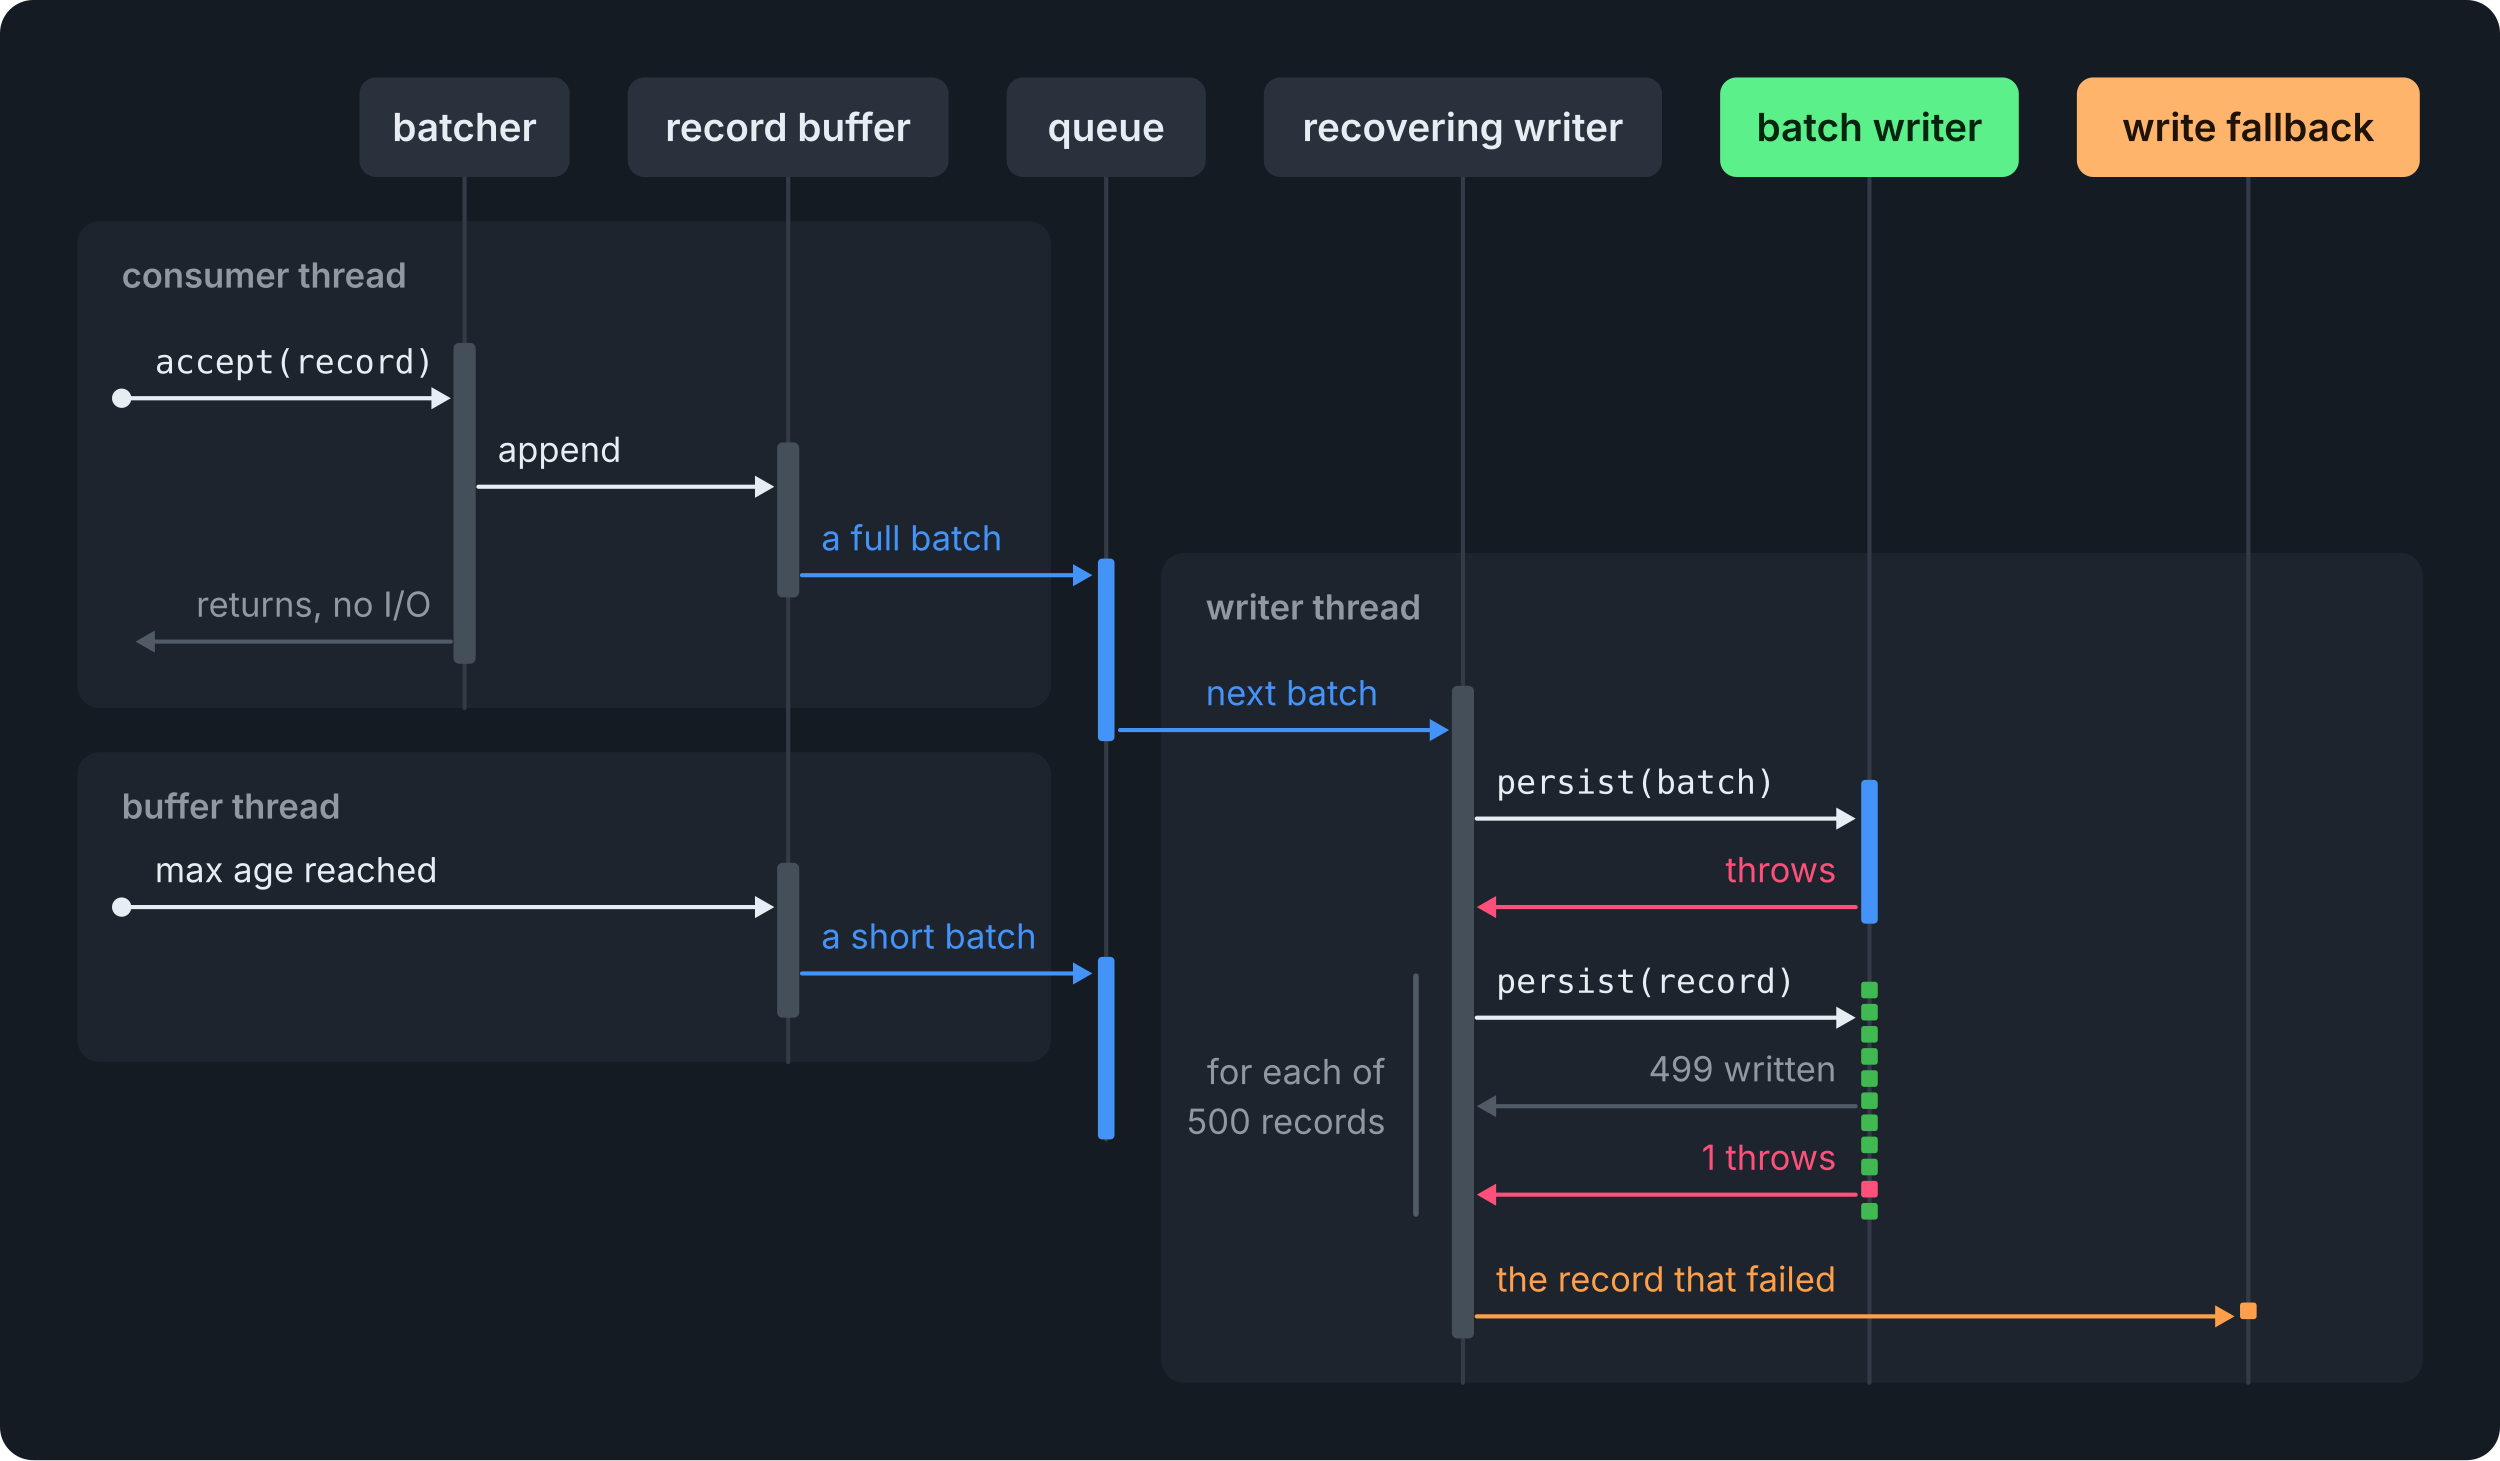
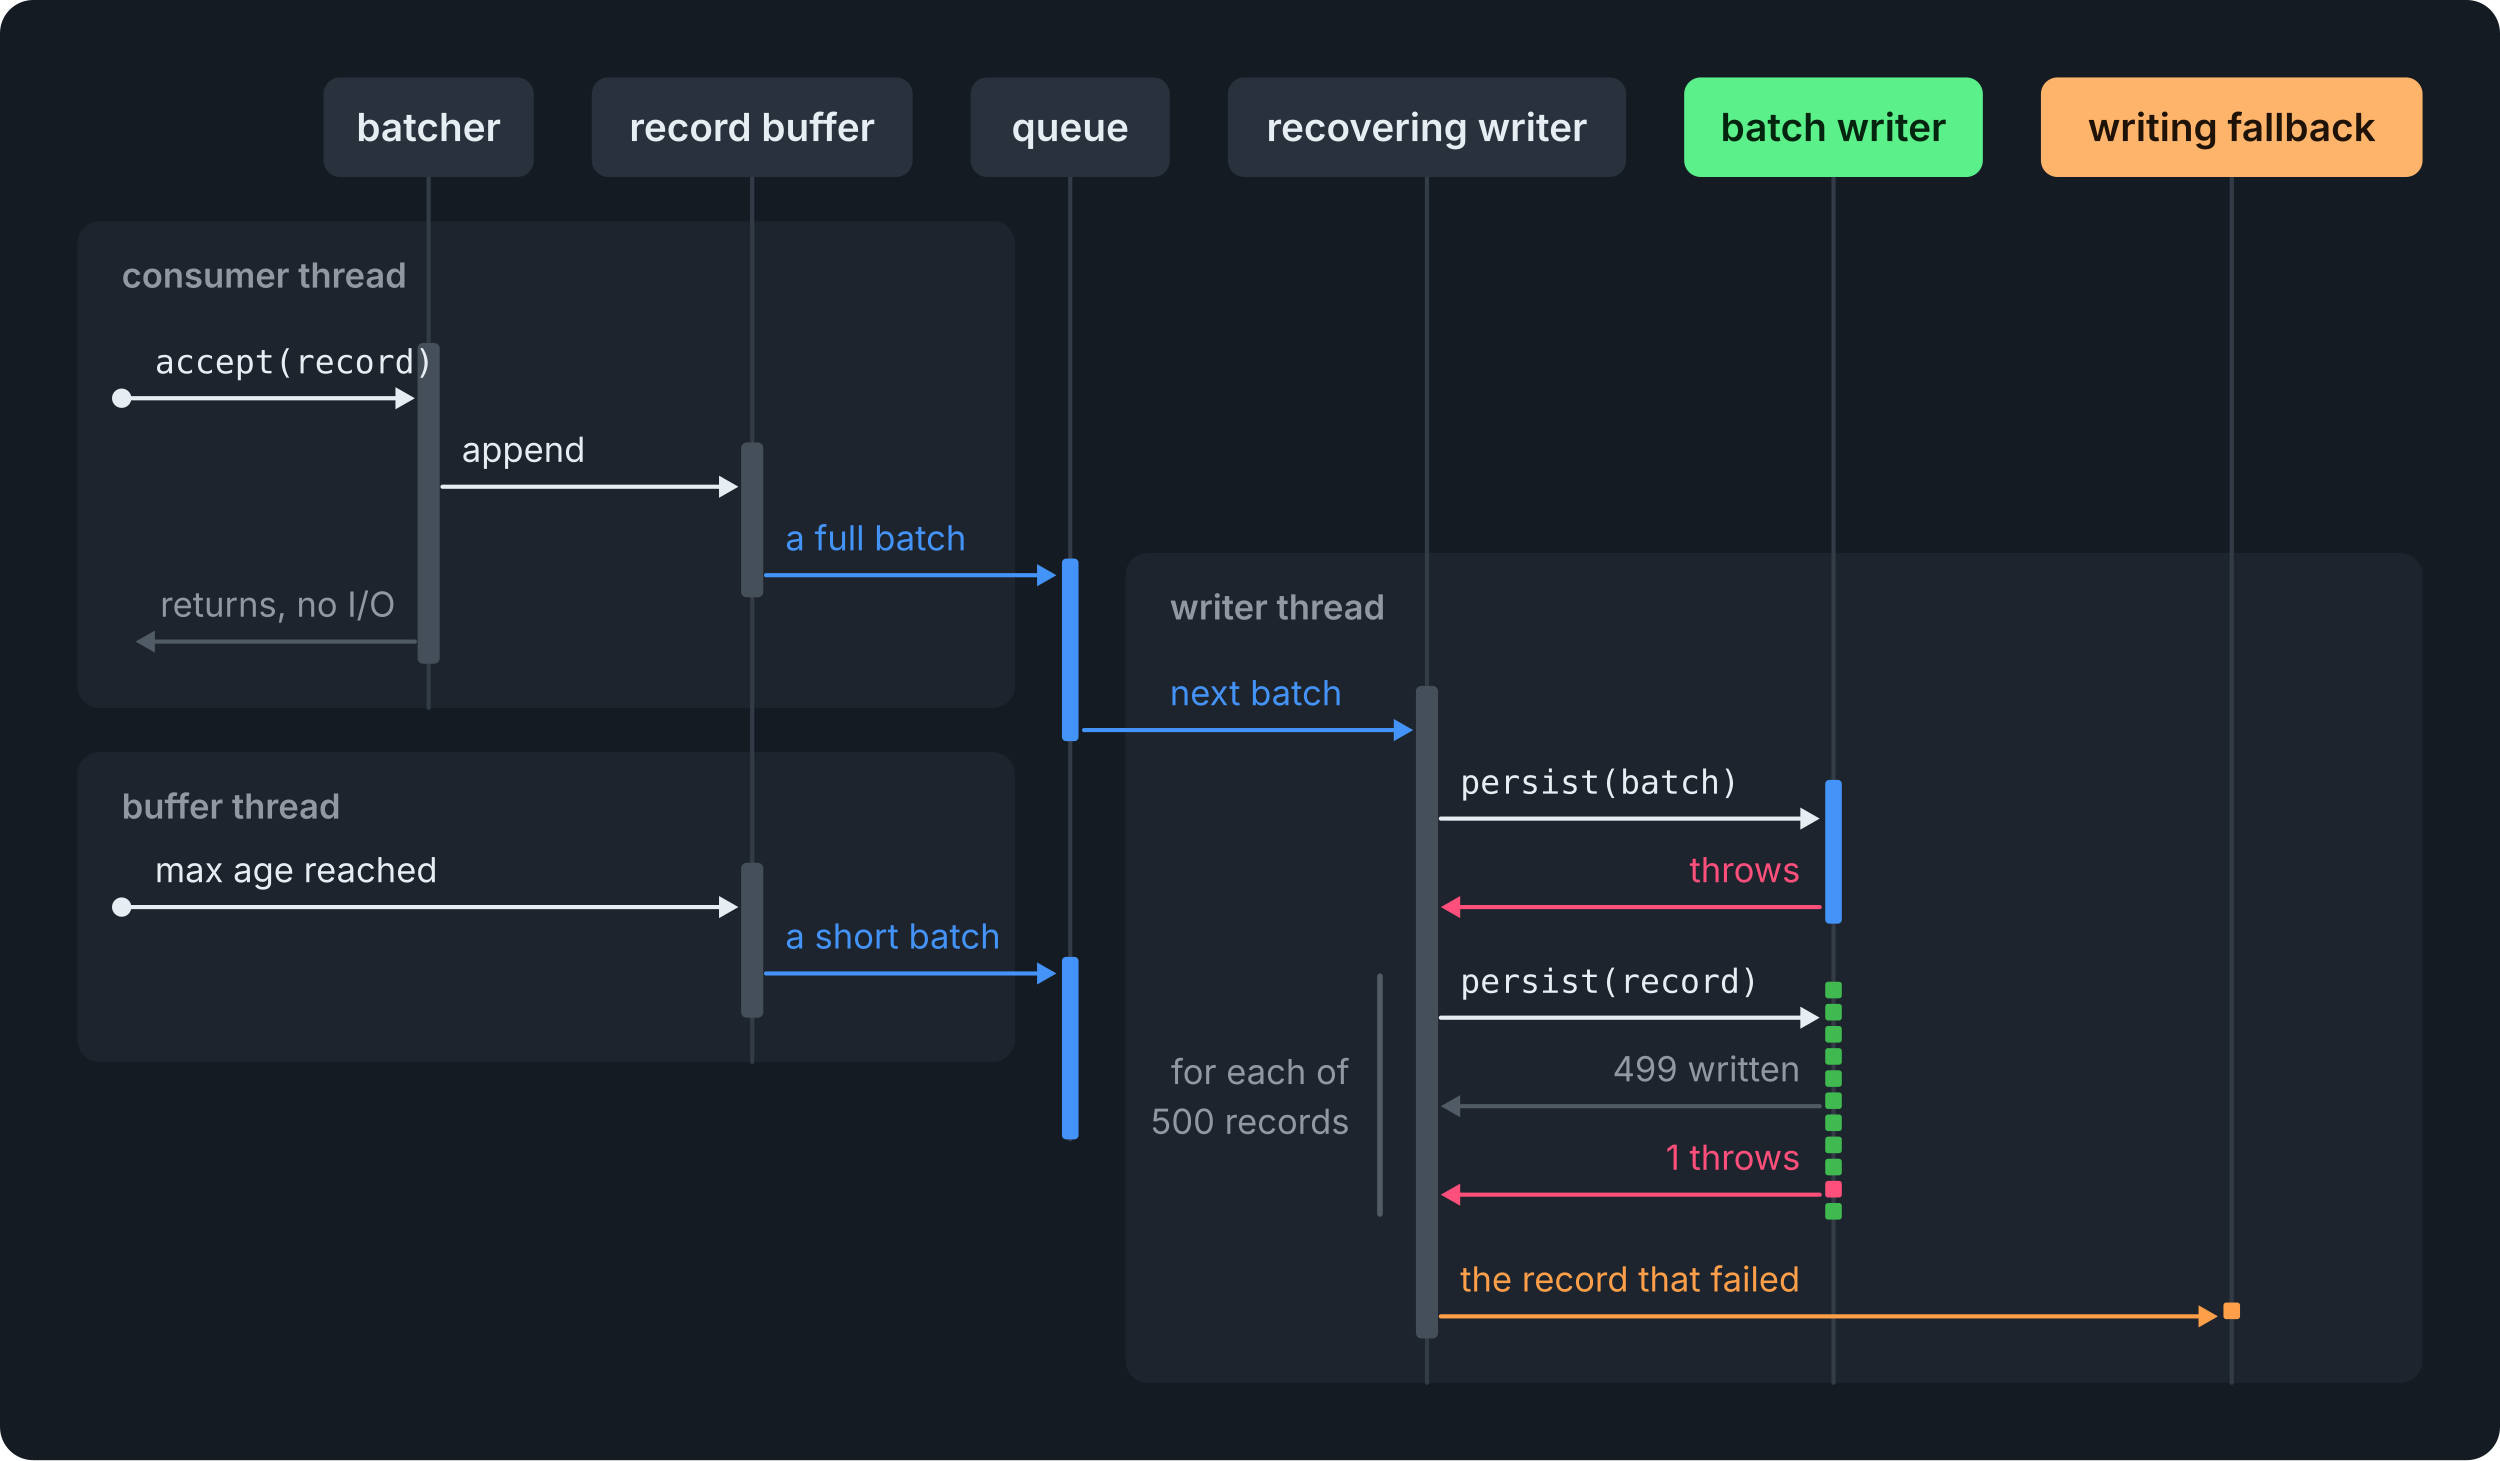
<svg xmlns="http://www.w3.org/2000/svg" viewBox="0 0 904 528" width="904" height="528" role="img">
  <rect width="904" height="528" rx="12" fill="#151B23" />
  <g transform="translate(12,12)">
-     <rect x="16.0" y="68.0" width="352.0" height="176.0" rx="8" fill="#1D242D" />
+     <rect x="16.0" y="68.0" width="339.0" height="176.0" rx="8" fill="#1D242D" />
    <text x="32.0" y="92.0" font-family="-apple-system, BlinkMacSystemFont, 'Segoe UI', Inter, Helvetica, Arial, sans-serif" font-size="12.5" font-weight="600" fill="#9198A1" text-anchor="start">consumer thread</text>
-     <rect x="16.0" y="260.0" width="352.0" height="112.0" rx="8" fill="#1D242D" />
+     <rect x="16.0" y="260.0" width="339.0" height="112.0" rx="8" fill="#1D242D" />
    <text x="32.0" y="284.0" font-family="-apple-system, BlinkMacSystemFont, 'Segoe UI', Inter, Helvetica, Arial, sans-serif" font-size="12.5" font-weight="600" fill="#9198A1" text-anchor="start">buffer thread</text>
-     <rect x="408.0" y="188.0" width="456.0" height="300.0" rx="8" fill="#1D242D" />
-     <text x="424.0" y="212.0" font-family="-apple-system, BlinkMacSystemFont, 'Segoe UI', Inter, Helvetica, Arial, sans-serif" font-size="12.5" font-weight="600" fill="#9198A1" text-anchor="start">writer thread</text>
-     <path d="M156,52 L156,244" stroke="#323B46" stroke-width="1.5" fill="none" stroke-linecap="round" stroke-linejoin="round" />
-     <path d="M273.0,52 L273.0,372" stroke="#323B46" stroke-width="1.5" fill="none" stroke-linecap="round" stroke-linejoin="round" />
-     <path d="M388.0,52 L388.0,400" stroke="#323B46" stroke-width="1.5" fill="none" stroke-linecap="round" stroke-linejoin="round" />
-     <path d="M517.0,52 L517.0,488" stroke="#323B46" stroke-width="1.5" fill="none" stroke-linecap="round" stroke-linejoin="round" />
-     <path d="M664.0,52 L664.0,488" stroke="#323B46" stroke-width="1.5" fill="none" stroke-linecap="round" stroke-linejoin="round" />
-     <path d="M801.0,52 L801.0,488" stroke="#323B46" stroke-width="1.5" fill="none" stroke-linecap="round" stroke-linejoin="round" />
-     <rect x="118.0" y="16.0" width="76.0" height="36.0" rx="6" fill="#29313C" />
-     <text x="156.0" y="39.0" font-family="-apple-system, BlinkMacSystemFont, 'Segoe UI', Inter, Helvetica, Arial, sans-serif" font-size="14" font-weight="600" fill="#E6EDF3" text-anchor="middle">batcher</text>
-     <rect x="215.0" y="16.0" width="116.0" height="36.0" rx="6" fill="#29313C" />
-     <text x="273.0" y="39.0" font-family="-apple-system, BlinkMacSystemFont, 'Segoe UI', Inter, Helvetica, Arial, sans-serif" font-size="14" font-weight="600" fill="#E6EDF3" text-anchor="middle">record buffer</text>
-     <rect x="352.0" y="16.0" width="72.0" height="36.0" rx="6" fill="#29313C" />
-     <text x="388.0" y="39.0" font-family="-apple-system, BlinkMacSystemFont, 'Segoe UI', Inter, Helvetica, Arial, sans-serif" font-size="14" font-weight="600" fill="#E6EDF3" text-anchor="middle">queue</text>
-     <rect x="445.0" y="16.0" width="144.0" height="36.0" rx="6" fill="#29313C" />
-     <text x="517.0" y="39.0" font-family="-apple-system, BlinkMacSystemFont, 'Segoe UI', Inter, Helvetica, Arial, sans-serif" font-size="14" font-weight="600" fill="#E6EDF3" text-anchor="middle">recovering writer</text>
-     <rect x="610.0" y="16.0" width="108.0" height="36.0" rx="6" fill="#5BF08A" />
-     <text x="664.0" y="39.0" font-family="-apple-system, BlinkMacSystemFont, 'Segoe UI', Inter, Helvetica, Arial, sans-serif" font-size="14" font-weight="600" fill="#03240E" text-anchor="middle">batch writer</text>
-     <rect x="739.0" y="16.0" width="124.0" height="36.0" rx="6" fill="#FFB46B" />
-     <text x="801.0" y="39.0" font-family="-apple-system, BlinkMacSystemFont, 'Segoe UI', Inter, Helvetica, Arial, sans-serif" font-size="14" font-weight="600" fill="#1F1206" text-anchor="middle">write fallback</text>
-     <rect x="152.0" y="112.0" width="8.0" height="116.0" rx="2" fill="#454F5A" />
-     <rect x="269.0" y="148.0" width="8.0" height="56.0" rx="2" fill="#454F5A" />
-     <rect x="269.0" y="300.0" width="8.0" height="56.0" rx="2" fill="#454F5A" />
-     <rect x="513.0" y="236.0" width="8.0" height="236.0" rx="2" fill="#454F5A" />
-     <rect x="385.0" y="190.0" width="6.0" height="66.0" rx="1.5" fill="#4493F8" />
-     <rect x="385.0" y="334.0" width="6.0" height="66.0" rx="1.5" fill="#4493F8" />
-     <rect x="661.0" y="270.0" width="6.0" height="52.0" rx="1.5" fill="#4493F8" />
-     <rect x="661.0" y="343.0" width="6.0" height="6.0" rx="1" fill="#3FB950" />
-     <rect x="661.0" y="351.0" width="6.0" height="6.0" rx="1" fill="#3FB950" />
-     <rect x="661.0" y="359.0" width="6.0" height="6.0" rx="1" fill="#3FB950" />
-     <rect x="661.0" y="367.0" width="6.0" height="6.0" rx="1" fill="#3FB950" />
-     <rect x="661.0" y="375.0" width="6.0" height="6.0" rx="1" fill="#3FB950" />
-     <rect x="661.0" y="383.0" width="6.0" height="6.0" rx="1" fill="#3FB950" />
-     <rect x="661.0" y="391.0" width="6.0" height="6.0" rx="1" fill="#3FB950" />
-     <rect x="661.0" y="399.0" width="6.0" height="6.0" rx="1" fill="#3FB950" />
-     <rect x="661.0" y="407.0" width="6.0" height="6.0" rx="1" fill="#3FB950" />
-     <rect x="661.0" y="415.0" width="6.0" height="6.0" rx="1" fill="#FF4F7B" />
-     <rect x="661.0" y="423.0" width="6.0" height="6.0" rx="1" fill="#3FB950" />
-     <rect x="798.0" y="459.0" width="6.0" height="6.0" rx="1" fill="#FF9F4A" />
+     <rect x="395.0" y="188.0" width="469.0" height="300.0" rx="8" fill="#1D242D" />
+     <text x="411.0" y="212.0" font-family="-apple-system, BlinkMacSystemFont, 'Segoe UI', Inter, Helvetica, Arial, sans-serif" font-size="12.5" font-weight="600" fill="#9198A1" text-anchor="start">writer thread</text>
+     <path d="M143,52 L143,244" stroke="#323B46" stroke-width="1.5" fill="none" stroke-linecap="round" stroke-linejoin="round" />
+     <path d="M260.0,52 L260.0,372" stroke="#323B46" stroke-width="1.5" fill="none" stroke-linecap="round" stroke-linejoin="round" />
+     <path d="M375.0,52 L375.0,400" stroke="#323B46" stroke-width="1.5" fill="none" stroke-linecap="round" stroke-linejoin="round" />
+     <path d="M504.0,52 L504.0,488" stroke="#323B46" stroke-width="1.5" fill="none" stroke-linecap="round" stroke-linejoin="round" />
+     <path d="M651.0,52 L651.0,488" stroke="#323B46" stroke-width="1.5" fill="none" stroke-linecap="round" stroke-linejoin="round" />
+     <path d="M795.0,52 L795.0,488" stroke="#323B46" stroke-width="1.5" fill="none" stroke-linecap="round" stroke-linejoin="round" />
+     <rect x="105.0" y="16.0" width="76.0" height="36.0" rx="6" fill="#29313C" />
+     <text x="143.0" y="39.0" font-family="-apple-system, BlinkMacSystemFont, 'Segoe UI', Inter, Helvetica, Arial, sans-serif" font-size="14" font-weight="600" fill="#E6EDF3" text-anchor="middle">batcher</text>
+     <rect x="202.0" y="16.0" width="116.0" height="36.0" rx="6" fill="#29313C" />
+     <text x="260.0" y="39.0" font-family="-apple-system, BlinkMacSystemFont, 'Segoe UI', Inter, Helvetica, Arial, sans-serif" font-size="14" font-weight="600" fill="#E6EDF3" text-anchor="middle">record buffer</text>
+     <rect x="339.0" y="16.0" width="72.0" height="36.0" rx="6" fill="#29313C" />
+     <text x="375.0" y="39.0" font-family="-apple-system, BlinkMacSystemFont, 'Segoe UI', Inter, Helvetica, Arial, sans-serif" font-size="14" font-weight="600" fill="#E6EDF3" text-anchor="middle">queue</text>
+     <rect x="432.0" y="16.0" width="144.0" height="36.0" rx="6" fill="#29313C" />
+     <text x="504.0" y="39.0" font-family="-apple-system, BlinkMacSystemFont, 'Segoe UI', Inter, Helvetica, Arial, sans-serif" font-size="14" font-weight="600" fill="#E6EDF3" text-anchor="middle">recovering writer</text>
+     <rect x="597.0" y="16.0" width="108.0" height="36.0" rx="6" fill="#5BF08A" />
+     <text x="651.0" y="39.0" font-family="-apple-system, BlinkMacSystemFont, 'Segoe UI', Inter, Helvetica, Arial, sans-serif" font-size="14" font-weight="600" fill="#03240E" text-anchor="middle">batch writer</text>
+     <rect x="726.0" y="16.0" width="138.0" height="36.0" rx="6" fill="#FFB46B" />
+     <text x="795.0" y="39.0" font-family="-apple-system, BlinkMacSystemFont, 'Segoe UI', Inter, Helvetica, Arial, sans-serif" font-size="14" font-weight="600" fill="#1F1206" text-anchor="middle">writing fallback</text>
+     <rect x="139.0" y="112.0" width="8.0" height="116.0" rx="2" fill="#454F5A" />
+     <rect x="256.0" y="148.0" width="8.0" height="56.0" rx="2" fill="#454F5A" />
+     <rect x="256.0" y="300.0" width="8.0" height="56.0" rx="2" fill="#454F5A" />
+     <rect x="500.0" y="236.0" width="8.0" height="236.0" rx="2" fill="#454F5A" />
+     <rect x="372.0" y="190.0" width="6.0" height="66.0" rx="1.5" fill="#4493F8" />
+     <rect x="372.0" y="334.0" width="6.0" height="66.0" rx="1.5" fill="#4493F8" />
+     <rect x="648.0" y="270.0" width="6.0" height="52.0" rx="1.5" fill="#4493F8" />
+     <rect x="648.0" y="343.0" width="6.0" height="6.0" rx="1" fill="#3FB950" />
+     <rect x="648.0" y="351.0" width="6.0" height="6.0" rx="1" fill="#3FB950" />
+     <rect x="648.0" y="359.0" width="6.0" height="6.0" rx="1" fill="#3FB950" />
+     <rect x="648.0" y="367.0" width="6.0" height="6.0" rx="1" fill="#3FB950" />
+     <rect x="648.0" y="375.0" width="6.0" height="6.0" rx="1" fill="#3FB950" />
+     <rect x="648.0" y="383.0" width="6.0" height="6.0" rx="1" fill="#3FB950" />
+     <rect x="648.0" y="391.0" width="6.0" height="6.0" rx="1" fill="#3FB950" />
+     <rect x="648.0" y="399.0" width="6.0" height="6.0" rx="1" fill="#3FB950" />
+     <rect x="648.0" y="407.0" width="6.0" height="6.0" rx="1" fill="#3FB950" />
+     <rect x="648.0" y="415.0" width="6.0" height="6.0" rx="1" fill="#FF4F7B" />
+     <rect x="648.0" y="423.0" width="6.0" height="6.0" rx="1" fill="#3FB950" />
+     <rect x="792.0" y="459.0" width="6.0" height="6.0" rx="1" fill="#FF9F4A" />
    <circle cx="32" cy="132" r="3.5" fill="#E6EDF3" />
    <circle cx="32" cy="316" r="3.5" fill="#E6EDF3" />
-     <path d="M32,132 L145,132" stroke="#E6EDF3" stroke-width="1.5" fill="none" stroke-linecap="round" stroke-linejoin="round" />
-     <path d="M144,128 L151,132 L144,136 Z" fill="#E6EDF3" />
+     <path d="M32,132 L132,132" stroke="#E6EDF3" stroke-width="1.5" fill="none" stroke-linecap="round" stroke-linejoin="round" />
+     <path d="M131,128 L138,132 L131,136 Z" fill="#E6EDF3" />
    <text x="44.0" y="123.0" font-family="ui-monospace, SFMono-Regular, 'SF Mono', Menlo, Consolas, monospace" font-size="12" font-weight="400" fill="#E6EDF3" text-anchor="start">accept(record)</text>
-     <path d="M161,164 L262.0,164" stroke="#E6EDF3" stroke-width="1.5" fill="none" stroke-linecap="round" stroke-linejoin="round" />
-     <path d="M261.0,160 L268.0,164 L261.0,168 Z" fill="#E6EDF3" />
-     <text x="168.0" y="155.0" font-family="-apple-system, BlinkMacSystemFont, 'Segoe UI', Inter, Helvetica, Arial, sans-serif" font-size="12.5" font-weight="400" fill="#E6EDF3" text-anchor="start">append</text>
-     <path d="M278.0,196 L377.0,196" stroke="#4493F8" stroke-width="1.5" fill="none" stroke-linecap="round" stroke-linejoin="round" />
-     <path d="M376.0,192 L383.0,196 L376.0,200 Z" fill="#4493F8" />
-     <text x="285.0" y="187.0" font-family="-apple-system, BlinkMacSystemFont, 'Segoe UI', Inter, Helvetica, Arial, sans-serif" font-size="12.5" font-weight="400" fill="#4493F8" text-anchor="start">a full batch</text>
-     <path d="M151,220 L43,220" stroke="#515B66" stroke-width="1.5" fill="none" stroke-linecap="round" stroke-linejoin="round" />
+     <path d="M148,164 L249.0,164" stroke="#E6EDF3" stroke-width="1.5" fill="none" stroke-linecap="round" stroke-linejoin="round" />
+     <path d="M248.0,160 L255.0,164 L248.0,168 Z" fill="#E6EDF3" />
+     <text x="155.0" y="155.0" font-family="-apple-system, BlinkMacSystemFont, 'Segoe UI', Inter, Helvetica, Arial, sans-serif" font-size="12.5" font-weight="400" fill="#E6EDF3" text-anchor="start">append</text>
+     <path d="M265.0,196 L364.0,196" stroke="#4493F8" stroke-width="1.5" fill="none" stroke-linecap="round" stroke-linejoin="round" />
+     <path d="M363.0,192 L370.0,196 L363.0,200 Z" fill="#4493F8" />
+     <text x="272.0" y="187.0" font-family="-apple-system, BlinkMacSystemFont, 'Segoe UI', Inter, Helvetica, Arial, sans-serif" font-size="12.5" font-weight="400" fill="#4493F8" text-anchor="start">a full batch</text>
+     <path d="M138,220 L43,220" stroke="#515B66" stroke-width="1.5" fill="none" stroke-linecap="round" stroke-linejoin="round" />
    <path d="M44,216 L37,220 L44,224 Z" fill="#515B66" />
-     <text x="144.0" y="211.0" font-family="-apple-system, BlinkMacSystemFont, 'Segoe UI', Inter, Helvetica, Arial, sans-serif" font-size="12.5" font-weight="400" fill="#9198A1" text-anchor="end">returns, no I/O</text>
-     <path d="M32,316 L262.0,316" stroke="#E6EDF3" stroke-width="1.5" fill="none" stroke-linecap="round" stroke-linejoin="round" />
-     <path d="M261.0,312 L268.0,316 L261.0,320 Z" fill="#E6EDF3" />
+     <text x="131.0" y="211.0" font-family="-apple-system, BlinkMacSystemFont, 'Segoe UI', Inter, Helvetica, Arial, sans-serif" font-size="12.5" font-weight="400" fill="#9198A1" text-anchor="end">returns, no I/O</text>
+     <path d="M32,316 L249.0,316" stroke="#E6EDF3" stroke-width="1.5" fill="none" stroke-linecap="round" stroke-linejoin="round" />
+     <path d="M248.0,312 L255.0,316 L248.0,320 Z" fill="#E6EDF3" />
    <text x="44.0" y="307.0" font-family="-apple-system, BlinkMacSystemFont, 'Segoe UI', Inter, Helvetica, Arial, sans-serif" font-size="12.5" font-weight="400" fill="#E6EDF3" text-anchor="start">max age reached</text>
-     <path d="M278.0,340 L377.0,340" stroke="#4493F8" stroke-width="1.5" fill="none" stroke-linecap="round" stroke-linejoin="round" />
-     <path d="M376.0,336 L383.0,340 L376.0,344 Z" fill="#4493F8" />
-     <text x="285.0" y="331.0" font-family="-apple-system, BlinkMacSystemFont, 'Segoe UI', Inter, Helvetica, Arial, sans-serif" font-size="12.5" font-weight="400" fill="#4493F8" text-anchor="start">a short batch</text>
-     <path d="M393.0,252 L506.0,252" stroke="#4493F8" stroke-width="1.5" fill="none" stroke-linecap="round" stroke-linejoin="round" />
-     <path d="M505.0,248 L512.0,252 L505.0,256 Z" fill="#4493F8" />
-     <text x="424.0" y="243.0" font-family="-apple-system, BlinkMacSystemFont, 'Segoe UI', Inter, Helvetica, Arial, sans-serif" font-size="12.5" font-weight="400" fill="#4493F8" text-anchor="start">next batch</text>
-     <path d="M522.0,284 L653.0,284" stroke="#E6EDF3" stroke-width="1.5" fill="none" stroke-linecap="round" stroke-linejoin="round" />
-     <path d="M652.0,280 L659.0,284 L652.0,288 Z" fill="#E6EDF3" />
-     <text x="529.0" y="275.0" font-family="ui-monospace, SFMono-Regular, 'SF Mono', Menlo, Consolas, monospace" font-size="12" font-weight="400" fill="#E6EDF3" text-anchor="start">persist(batch)</text>
-     <path d="M659.0,316 L528.0,316" stroke="#FF4F7B" stroke-width="1.5" fill="none" stroke-linecap="round" stroke-linejoin="round" />
-     <path d="M529.0,312 L522.0,316 L529.0,320 Z" fill="#FF4F7B" />
-     <text x="652.0" y="307.0" font-family="-apple-system, BlinkMacSystemFont, 'Segoe UI', Inter, Helvetica, Arial, sans-serif" font-size="12.5" font-weight="400" fill="#FF4F7B" text-anchor="end">throws</text>
-     <rect x="499.0" y="340.0" width="2.0" height="88.0" rx="1" fill="#515B66" />
-     <text x="489.0" y="380.0" font-family="-apple-system, BlinkMacSystemFont, 'Segoe UI', Inter, Helvetica, Arial, sans-serif" font-size="12.5" font-weight="400" fill="#9198A1" text-anchor="end">for each of</text>
-     <text x="489.0" y="398.0" font-family="-apple-system, BlinkMacSystemFont, 'Segoe UI', Inter, Helvetica, Arial, sans-serif" font-size="12.5" font-weight="400" fill="#9198A1" text-anchor="end">500 records</text>
-     <path d="M522.0,356 L653.0,356" stroke="#E6EDF3" stroke-width="1.5" fill="none" stroke-linecap="round" stroke-linejoin="round" />
-     <path d="M652.0,352 L659.0,356 L652.0,360 Z" fill="#E6EDF3" />
-     <text x="529.0" y="347.0" font-family="ui-monospace, SFMono-Regular, 'SF Mono', Menlo, Consolas, monospace" font-size="12" font-weight="400" fill="#E6EDF3" text-anchor="start">persist(record)</text>
-     <path d="M659.0,388 L528.0,388" stroke="#515B66" stroke-width="1.5" fill="none" stroke-linecap="round" stroke-linejoin="round" />
-     <path d="M529.0,384 L522.0,388 L529.0,392 Z" fill="#515B66" />
-     <text x="652.0" y="379.0" font-family="-apple-system, BlinkMacSystemFont, 'Segoe UI', Inter, Helvetica, Arial, sans-serif" font-size="12.5" font-weight="400" fill="#9198A1" text-anchor="end">499 written</text>
-     <path d="M659.0,420 L528.0,420" stroke="#FF4F7B" stroke-width="1.5" fill="none" stroke-linecap="round" stroke-linejoin="round" />
-     <path d="M529.0,416 L522.0,420 L529.0,424 Z" fill="#FF4F7B" />
-     <text x="652.0" y="411.0" font-family="-apple-system, BlinkMacSystemFont, 'Segoe UI', Inter, Helvetica, Arial, sans-serif" font-size="12.5" font-weight="400" fill="#FF4F7B" text-anchor="end">1 throws</text>
-     <path d="M522.0,464 L790.0,464" stroke="#FF9F4A" stroke-width="1.5" fill="none" stroke-linecap="round" stroke-linejoin="round" />
-     <path d="M789.0,460 L796.0,464 L789.0,468 Z" fill="#FF9F4A" />
-     <text x="529.0" y="455.0" font-family="-apple-system, BlinkMacSystemFont, 'Segoe UI', Inter, Helvetica, Arial, sans-serif" font-size="12.5" font-weight="400" fill="#FF9F4A" text-anchor="start">the record that failed</text>
+     <path d="M265.0,340 L364.0,340" stroke="#4493F8" stroke-width="1.5" fill="none" stroke-linecap="round" stroke-linejoin="round" />
+     <path d="M363.0,336 L370.0,340 L363.0,344 Z" fill="#4493F8" />
+     <text x="272.0" y="331.0" font-family="-apple-system, BlinkMacSystemFont, 'Segoe UI', Inter, Helvetica, Arial, sans-serif" font-size="12.5" font-weight="400" fill="#4493F8" text-anchor="start">a short batch</text>
+     <path d="M380.0,252 L493.0,252" stroke="#4493F8" stroke-width="1.5" fill="none" stroke-linecap="round" stroke-linejoin="round" />
+     <path d="M492.0,248 L499.0,252 L492.0,256 Z" fill="#4493F8" />
+     <text x="411.0" y="243.0" font-family="-apple-system, BlinkMacSystemFont, 'Segoe UI', Inter, Helvetica, Arial, sans-serif" font-size="12.5" font-weight="400" fill="#4493F8" text-anchor="start">next batch</text>
+     <path d="M509.0,284 L640.0,284" stroke="#E6EDF3" stroke-width="1.5" fill="none" stroke-linecap="round" stroke-linejoin="round" />
+     <path d="M639.0,280 L646.0,284 L639.0,288 Z" fill="#E6EDF3" />
+     <text x="516.0" y="275.0" font-family="ui-monospace, SFMono-Regular, 'SF Mono', Menlo, Consolas, monospace" font-size="12" font-weight="400" fill="#E6EDF3" text-anchor="start">persist(batch)</text>
+     <path d="M646.0,316 L515.0,316" stroke="#FF4F7B" stroke-width="1.5" fill="none" stroke-linecap="round" stroke-linejoin="round" />
+     <path d="M516.0,312 L509.0,316 L516.0,320 Z" fill="#FF4F7B" />
+     <text x="639.0" y="307.0" font-family="-apple-system, BlinkMacSystemFont, 'Segoe UI', Inter, Helvetica, Arial, sans-serif" font-size="12.5" font-weight="400" fill="#FF4F7B" text-anchor="end">throws</text>
+     <rect x="486.0" y="340.0" width="2.0" height="88.0" rx="1" fill="#515B66" />
+     <text x="476.0" y="380.0" font-family="-apple-system, BlinkMacSystemFont, 'Segoe UI', Inter, Helvetica, Arial, sans-serif" font-size="12.5" font-weight="400" fill="#9198A1" text-anchor="end">for each of</text>
+     <text x="476.0" y="398.0" font-family="-apple-system, BlinkMacSystemFont, 'Segoe UI', Inter, Helvetica, Arial, sans-serif" font-size="12.5" font-weight="400" fill="#9198A1" text-anchor="end">500 records</text>
+     <path d="M509.0,356 L640.0,356" stroke="#E6EDF3" stroke-width="1.5" fill="none" stroke-linecap="round" stroke-linejoin="round" />
+     <path d="M639.0,352 L646.0,356 L639.0,360 Z" fill="#E6EDF3" />
+     <text x="516.0" y="347.0" font-family="ui-monospace, SFMono-Regular, 'SF Mono', Menlo, Consolas, monospace" font-size="12" font-weight="400" fill="#E6EDF3" text-anchor="start">persist(record)</text>
+     <path d="M646.0,388 L515.0,388" stroke="#515B66" stroke-width="1.5" fill="none" stroke-linecap="round" stroke-linejoin="round" />
+     <path d="M516.0,384 L509.0,388 L516.0,392 Z" fill="#515B66" />
+     <text x="639.0" y="379.0" font-family="-apple-system, BlinkMacSystemFont, 'Segoe UI', Inter, Helvetica, Arial, sans-serif" font-size="12.5" font-weight="400" fill="#9198A1" text-anchor="end">499 written</text>
+     <path d="M646.0,420 L515.0,420" stroke="#FF4F7B" stroke-width="1.5" fill="none" stroke-linecap="round" stroke-linejoin="round" />
+     <path d="M516.0,416 L509.0,420 L516.0,424 Z" fill="#FF4F7B" />
+     <text x="639.0" y="411.0" font-family="-apple-system, BlinkMacSystemFont, 'Segoe UI', Inter, Helvetica, Arial, sans-serif" font-size="12.5" font-weight="400" fill="#FF4F7B" text-anchor="end">1 throws</text>
+     <path d="M509.0,464 L784.0,464" stroke="#FF9F4A" stroke-width="1.5" fill="none" stroke-linecap="round" stroke-linejoin="round" />
+     <path d="M783.0,460 L790.0,464 L783.0,468 Z" fill="#FF9F4A" />
+     <text x="516.0" y="455.0" font-family="-apple-system, BlinkMacSystemFont, 'Segoe UI', Inter, Helvetica, Arial, sans-serif" font-size="12.5" font-weight="400" fill="#FF9F4A" text-anchor="start">the record that failed</text>
  </g>
</svg>
